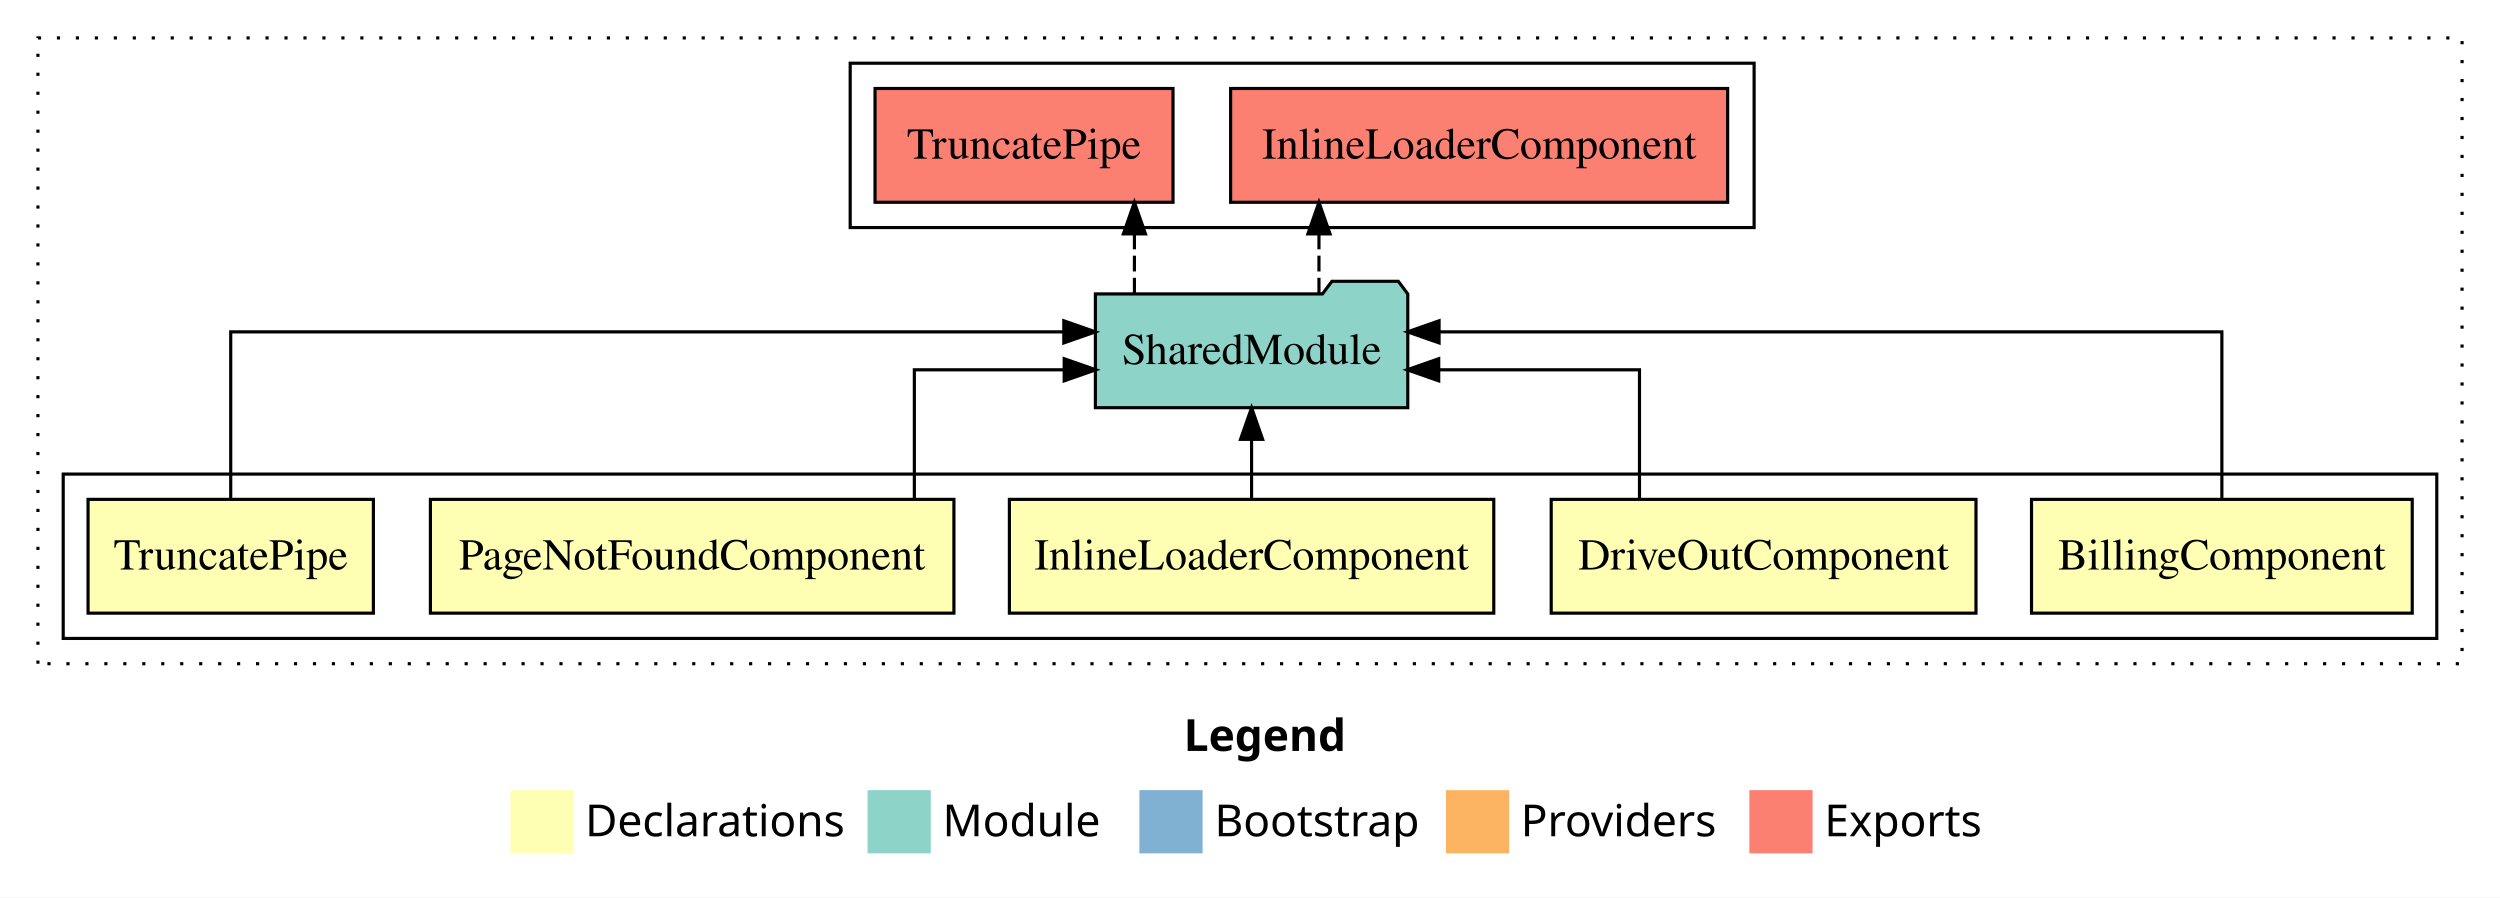
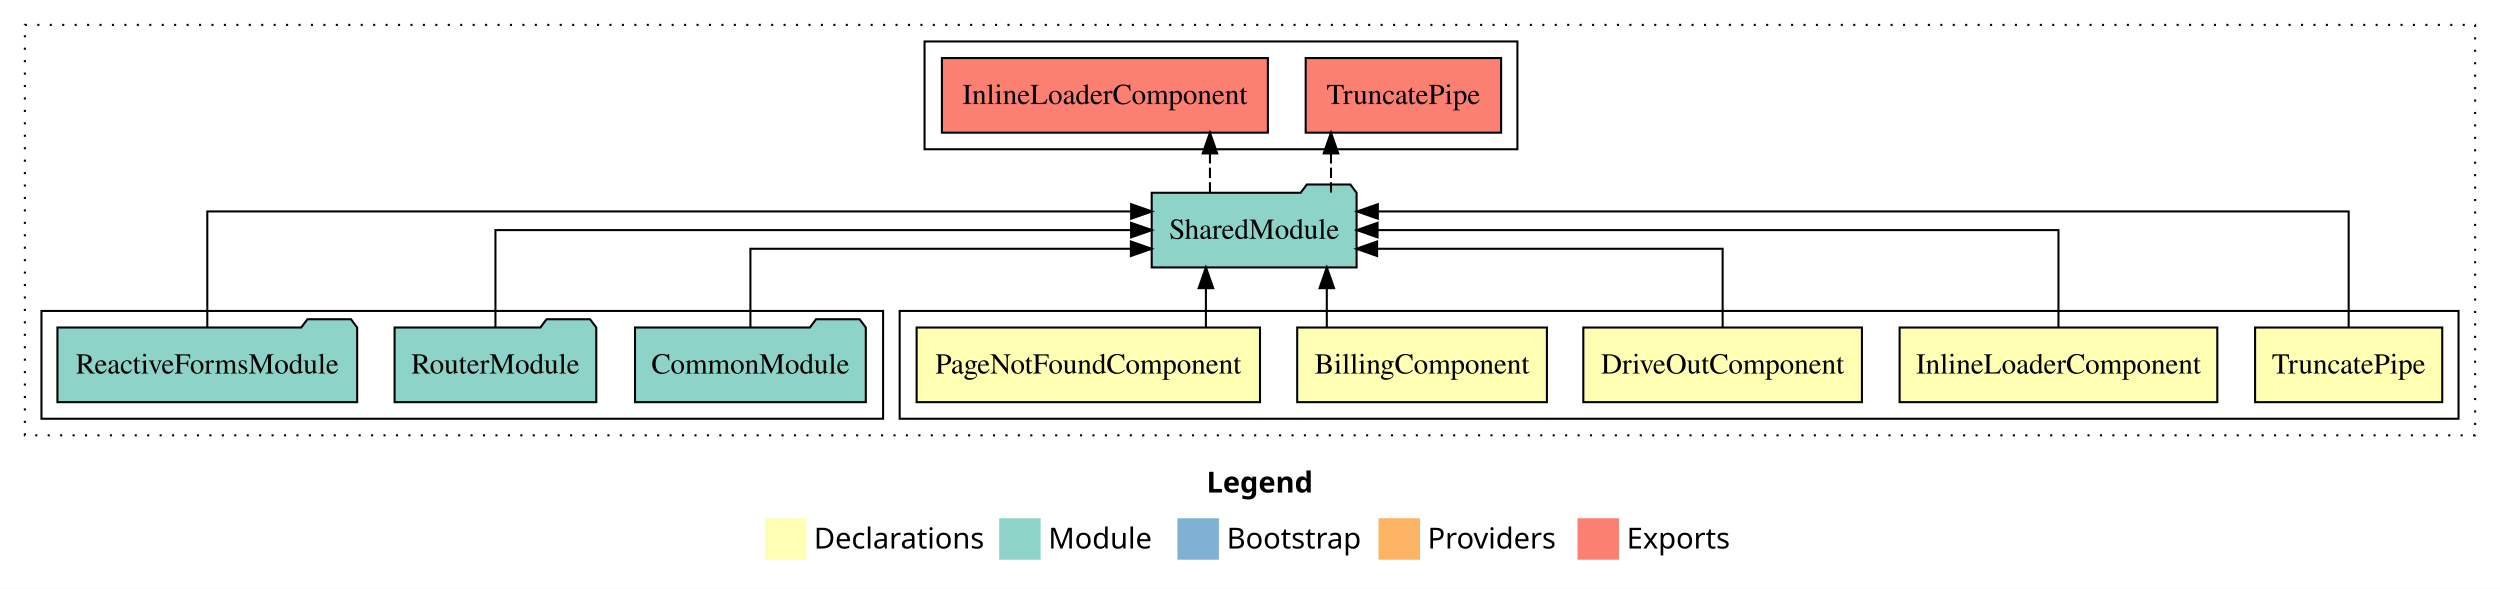
- <svg xmlns="http://www.w3.org/2000/svg" width="791pt" height="284pt" viewBox="0.00 0.00 791.00 284.00">
+ <svg xmlns="http://www.w3.org/2000/svg" width="1206pt" height="284pt" viewBox="0.00 0.00 1206.00 284.00">
  <g id="graph0" class="graph" transform="scale(1 1) rotate(0) translate(4 280)">
-     <polygon fill="white" stroke="transparent" points="-4,4 -4,-280 787,-280 787,4 -4,4" />
-     <text text-anchor="start" x="370.51" y="-42.4" font-family="Times-12" font-weight="bold" font-size="14.00">Legend</text>
-     <polygon fill="#ffffb3" stroke="transparent" points="157.5,-10 157.5,-30 177.5,-30 177.5,-10 157.5,-10" />
-     <text text-anchor="start" x="181.13" y="-15.4" font-family="Times-12" font-size="14.00">  Declarations</text>
-     <polygon fill="#8dd3c7" stroke="transparent" points="270.5,-10 270.5,-30 290.5,-30 290.5,-10 270.5,-10" />
-     <text text-anchor="start" x="294.23" y="-15.4" font-family="Times-12" font-size="14.00">  Module</text>
-     <polygon fill="#80b1d3" stroke="transparent" points="356.5,-10 356.5,-30 376.5,-30 376.5,-10 356.5,-10" />
-     <text text-anchor="start" x="380.28" y="-15.4" font-family="Times-12" font-size="14.00">  Bootstrap</text>
-     <polygon fill="#fdb462" stroke="transparent" points="453.5,-10 453.5,-30 473.5,-30 473.5,-10 453.5,-10" />
-     <text text-anchor="start" x="477.17" y="-15.4" font-family="Times-12" font-size="14.00">  Providers</text>
-     <polygon fill="#fb8072" stroke="transparent" points="549.5,-10 549.5,-30 569.5,-30 569.5,-10 549.5,-10" />
-     <text text-anchor="start" x="573.23" y="-15.4" font-family="Times-12" font-size="14.00">  Exports</text>
+     <polygon fill="white" stroke="transparent" points="-4,4 -4,-280 1202,-280 1202,4 -4,4" />
+     <text text-anchor="start" x="578.01" y="-42.4" font-family="Times-12" font-weight="bold" font-size="14.00">Legend</text>
+     <polygon fill="#ffffb3" stroke="transparent" points="365,-10 365,-30 385,-30 385,-10 365,-10" />
+     <text text-anchor="start" x="388.63" y="-15.4" font-family="Times-12" font-size="14.00">  Declarations</text>
+     <polygon fill="#8dd3c7" stroke="transparent" points="478,-10 478,-30 498,-30 498,-10 478,-10" />
+     <text text-anchor="start" x="501.73" y="-15.4" font-family="Times-12" font-size="14.00">  Module</text>
+     <polygon fill="#80b1d3" stroke="transparent" points="564,-10 564,-30 584,-30 584,-10 564,-10" />
+     <text text-anchor="start" x="587.78" y="-15.4" font-family="Times-12" font-size="14.00">  Bootstrap</text>
+     <polygon fill="#fdb462" stroke="transparent" points="661,-10 661,-30 681,-30 681,-10 661,-10" />
+     <text text-anchor="start" x="684.67" y="-15.4" font-family="Times-12" font-size="14.00">  Providers</text>
+     <polygon fill="#fb8072" stroke="transparent" points="757,-10 757,-30 777,-30 777,-10 757,-10" />
+     <text text-anchor="start" x="780.73" y="-15.4" font-family="Times-12" font-size="14.00">  Exports</text>
    <g id="clust1" class="cluster">
-       <polygon fill="none" stroke="black" stroke-dasharray="1,5" points="8,-70 8,-268 775,-268 775,-70 8,-70" />
+       <polygon fill="none" stroke="black" stroke-dasharray="1,5" points="8,-70 8,-268 1190,-268 1190,-70 8,-70" />
+     </g>
+     <g id="clust2" class="cluster">
+       <polygon fill="none" stroke="black" points="430,-78 430,-130 1182,-130 1182,-78 430,-78" />
    </g>
    <g id="clust9" class="cluster">
-       <polygon fill="none" stroke="black" points="265,-208 265,-260 551,-260 551,-208 265,-208" />
+       <polygon fill="none" stroke="black" points="442,-208 442,-260 728,-260 728,-208 442,-208" />
    </g>
-     <g id="clust2" class="cluster">
-       <polygon fill="none" stroke="black" points="16,-78 16,-130 767,-130 767,-78 16,-78" />
+     <g id="clust8" class="cluster">
+       <polygon fill="none" stroke="black" points="16,-78 16,-130 422,-130 422,-78 16,-78" />
    </g>
    <g id="node1" class="node">
-       <polygon fill="#ffffb3" stroke="black" points="759.23,-122 638.77,-122 638.77,-86 759.23,-86 759.23,-122" />
-       <text text-anchor="middle" x="699" y="-99.8" font-family="Times,serif" font-size="14.00">BillingComponent</text>
+       <polygon fill="#ffffb3" stroke="black" points="1174.14,-122 1083.86,-122 1083.86,-86 1174.14,-86 1174.14,-122" />
+       <text text-anchor="middle" x="1129" y="-99.8" font-family="Times,serif" font-size="14.00">TruncatePipe</text>
    </g>
    <g id="node6" class="node">
-       <polygon fill="#8dd3c7" stroke="black" points="441.42,-187 438.42,-191 417.42,-191 414.42,-187 342.58,-187 342.58,-151 441.42,-151 441.42,-187" />
-       <text text-anchor="middle" x="392" y="-164.8" font-family="Times,serif" font-size="14.00">SharedModule</text>
+       <polygon fill="#8dd3c7" stroke="black" points="650.42,-187 647.42,-191 626.42,-191 623.42,-187 551.58,-187 551.58,-151 650.42,-151 650.42,-187" />
+       <text text-anchor="middle" x="601" y="-164.8" font-family="Times,serif" font-size="14.00">SharedModule</text>
    </g>
    <g id="edge1" class="edge">
-       <path fill="none" stroke="black" d="M699,-122.28C699,-143.32 699,-175 699,-175 699,-175 451.32,-175 451.32,-175" />
-       <polygon fill="black" stroke="black" points="451.32,-171.5 441.32,-175 451.32,-178.5 451.32,-171.5" />
+       <path fill="none" stroke="black" d="M1129,-122.29C1129,-144.21 1129,-178 1129,-178 1129,-178 660.67,-178 660.67,-178" />
+       <polygon fill="black" stroke="black" points="660.67,-174.5 650.67,-178 660.67,-181.5 660.67,-174.5" />
    </g>
    <g id="node2" class="node">
-       <polygon fill="#ffffb3" stroke="black" points="621.2,-122 486.8,-122 486.8,-86 621.2,-86 621.2,-122" />
-       <text text-anchor="middle" x="554" y="-99.8" font-family="Times,serif" font-size="14.00">DriveOutComponent</text>
+       <polygon fill="#ffffb3" stroke="black" points="1065.63,-122 912.37,-122 912.37,-86 1065.63,-86 1065.63,-122" />
+       <text text-anchor="middle" x="989" y="-99.8" font-family="Times,serif" font-size="14.00">InlineLoaderComponent</text>
    </g>
    <g id="edge2" class="edge">
-       <path fill="none" stroke="black" d="M514.73,-122.02C514.73,-139.37 514.73,-163 514.73,-163 514.73,-163 451.21,-163 451.21,-163" />
-       <polygon fill="black" stroke="black" points="451.21,-159.5 441.21,-163 451.21,-166.5 451.21,-159.5" />
+       <path fill="none" stroke="black" d="M989,-122.11C989,-141.34 989,-169 989,-169 989,-169 660.53,-169 660.53,-169" />
+       <polygon fill="black" stroke="black" points="660.53,-165.5 650.53,-169 660.53,-172.5 660.53,-165.5" />
    </g>
    <g id="node3" class="node">
-       <polygon fill="#ffffb3" stroke="black" points="468.63,-122 315.37,-122 315.37,-86 468.63,-86 468.63,-122" />
-       <text text-anchor="middle" x="392" y="-99.8" font-family="Times,serif" font-size="14.00">InlineLoaderComponent</text>
+       <polygon fill="#ffffb3" stroke="black" points="894.2,-122 759.8,-122 759.8,-86 894.2,-86 894.2,-122" />
+       <text text-anchor="middle" x="827" y="-99.8" font-family="Times,serif" font-size="14.00">DriveOutComponent</text>
    </g>
    <g id="edge3" class="edge">
-       <path fill="none" stroke="black" d="M392,-122.11C392,-122.11 392,-140.99 392,-140.99" />
-       <polygon fill="black" stroke="black" points="388.5,-140.99 392,-150.99 395.5,-140.99 388.5,-140.99" />
+       <path fill="none" stroke="black" d="M827,-122.03C827,-138.4 827,-160 827,-160 827,-160 660.32,-160 660.32,-160" />
+       <polygon fill="black" stroke="black" points="660.32,-156.5 650.32,-160 660.32,-163.5 660.32,-156.5" />
    </g>
    <g id="node4" class="node">
-       <polygon fill="#ffffb3" stroke="black" points="297.82,-122 132.18,-122 132.18,-86 297.82,-86 297.82,-122" />
-       <text text-anchor="middle" x="215" y="-99.8" font-family="Times,serif" font-size="14.00">PageNotFoundComponent</text>
+       <polygon fill="#ffffb3" stroke="black" points="742.23,-122 621.77,-122 621.77,-86 742.23,-86 742.23,-122" />
+       <text text-anchor="middle" x="682" y="-99.8" font-family="Times,serif" font-size="14.00">BillingComponent</text>
    </g>
    <g id="edge4" class="edge">
-       <path fill="none" stroke="black" d="M285.3,-122.02C285.3,-139.37 285.3,-163 285.3,-163 285.3,-163 332.71,-163 332.71,-163" />
-       <polygon fill="black" stroke="black" points="332.71,-166.5 342.71,-163 332.71,-159.5 332.71,-166.5" />
+       <path fill="none" stroke="black" d="M636.05,-122.11C636.05,-122.11 636.05,-140.99 636.05,-140.99" />
+       <polygon fill="black" stroke="black" points="632.55,-140.99 636.05,-150.99 639.55,-140.99 632.55,-140.99" />
    </g>
    <g id="node5" class="node">
-       <polygon fill="#ffffb3" stroke="black" points="114.14,-122 23.86,-122 23.86,-86 114.14,-86 114.14,-122" />
-       <text text-anchor="middle" x="69" y="-99.8" font-family="Times,serif" font-size="14.00">TruncatePipe</text>
+       <polygon fill="#ffffb3" stroke="black" points="603.82,-122 438.18,-122 438.18,-86 603.82,-86 603.82,-122" />
+       <text text-anchor="middle" x="521" y="-99.8" font-family="Times,serif" font-size="14.00">PageNotFoundComponent</text>
    </g>
    <g id="edge5" class="edge">
-       <path fill="none" stroke="black" d="M69,-122.28C69,-143.32 69,-175 69,-175 69,-175 332.59,-175 332.59,-175" />
-       <polygon fill="black" stroke="black" points="332.59,-178.5 342.59,-175 332.59,-171.5 332.59,-178.5" />
+       <path fill="none" stroke="black" d="M577.73,-122.11C577.73,-122.11 577.73,-140.99 577.73,-140.99" />
+       <polygon fill="black" stroke="black" points="574.23,-140.99 577.73,-150.99 581.23,-140.99 574.23,-140.99" />
+     </g>
+     <g id="node10" class="node">
+       <polygon fill="#fb8072" stroke="black" points="720.14,-252 625.86,-252 625.86,-216 720.14,-216 720.14,-252" />
+       <text text-anchor="middle" x="673" y="-229.8" font-family="Times,serif" font-size="14.00">TruncatePipe </text>
+     </g>
+     <g id="edge9" class="edge">
+       <path fill="none" stroke="black" stroke-dasharray="5,2" d="M638.07,-187.11C638.07,-187.11 638.07,-205.99 638.07,-205.99" />
+       <polygon fill="black" stroke="black" points="634.57,-205.99 638.07,-215.99 641.57,-205.99 634.57,-205.99" />
+     </g>
+     <g id="node11" class="node">
+       <polygon fill="#fb8072" stroke="black" points="607.63,-252 450.37,-252 450.37,-216 607.63,-216 607.63,-252" />
+       <text text-anchor="middle" x="529" y="-229.8" font-family="Times,serif" font-size="14.00">InlineLoaderComponent </text>
+     </g>
+     <g id="edge10" class="edge">
+       <path fill="none" stroke="black" stroke-dasharray="5,2" d="M579.68,-187.11C579.68,-187.11 579.68,-205.99 579.68,-205.99" />
+       <polygon fill="black" stroke="black" points="576.18,-205.99 579.68,-215.99 583.18,-205.99 576.18,-205.99" />
    </g>
    <g id="node7" class="node">
-       <polygon fill="#fb8072" stroke="black" points="542.63,-252 385.37,-252 385.37,-216 542.63,-216 542.63,-252" />
-       <text text-anchor="middle" x="464" y="-229.8" font-family="Times,serif" font-size="14.00">InlineLoaderComponent </text>
+       <polygon fill="#8dd3c7" stroke="black" points="413.67,-122 410.67,-126 389.67,-126 386.67,-122 302.33,-122 302.33,-86 413.67,-86 413.67,-122" />
+       <text text-anchor="middle" x="358" y="-99.8" font-family="Times,serif" font-size="14.00">CommonModule</text>
    </g>
    <g id="edge6" class="edge">
-       <path fill="none" stroke="black" stroke-dasharray="5,2" d="M413.32,-187.11C413.32,-187.11 413.32,-205.99 413.32,-205.99" />
-       <polygon fill="black" stroke="black" points="409.82,-205.99 413.32,-215.99 416.82,-205.99 409.82,-205.99" />
+       <path fill="none" stroke="black" d="M358,-122.03C358,-138.4 358,-160 358,-160 358,-160 541.53,-160 541.53,-160" />
+       <polygon fill="black" stroke="black" points="541.53,-163.5 551.53,-160 541.53,-156.5 541.53,-163.5" />
    </g>
    <g id="node8" class="node">
-       <polygon fill="#fb8072" stroke="black" points="367.14,-252 272.86,-252 272.86,-216 367.14,-216 367.14,-252" />
-       <text text-anchor="middle" x="320" y="-229.8" font-family="Times,serif" font-size="14.00">TruncatePipe </text>
+       <polygon fill="#8dd3c7" stroke="black" points="283.65,-122 280.65,-126 259.65,-126 256.65,-122 186.35,-122 186.35,-86 283.65,-86 283.65,-122" />
+       <text text-anchor="middle" x="235" y="-99.8" font-family="Times,serif" font-size="14.00">RouterModule</text>
    </g>
    <g id="edge7" class="edge">
-       <path fill="none" stroke="black" stroke-dasharray="5,2" d="M354.93,-187.11C354.93,-187.11 354.93,-205.99 354.93,-205.99" />
-       <polygon fill="black" stroke="black" points="351.43,-205.99 354.93,-215.99 358.43,-205.99 351.43,-205.99" />
+       <path fill="none" stroke="black" d="M235,-122.11C235,-141.34 235,-169 235,-169 235,-169 541.64,-169 541.64,-169" />
+       <polygon fill="black" stroke="black" points="541.64,-172.5 551.64,-169 541.64,-165.5 541.64,-172.5" />
+     </g>
+     <g id="node9" class="node">
+       <polygon fill="#8dd3c7" stroke="black" points="168.3,-122 165.3,-126 144.3,-126 141.3,-122 23.7,-122 23.7,-86 168.3,-86 168.3,-122" />
+       <text text-anchor="middle" x="96" y="-99.8" font-family="Times,serif" font-size="14.00">ReactiveFormsModule</text>
+     </g>
+     <g id="edge8" class="edge">
+       <path fill="none" stroke="black" d="M96,-122.29C96,-144.21 96,-178 96,-178 96,-178 541.66,-178 541.66,-178" />
+       <polygon fill="black" stroke="black" points="541.66,-181.5 551.66,-178 541.66,-174.5 541.66,-181.5" />
    </g>
  </g>
</svg>
